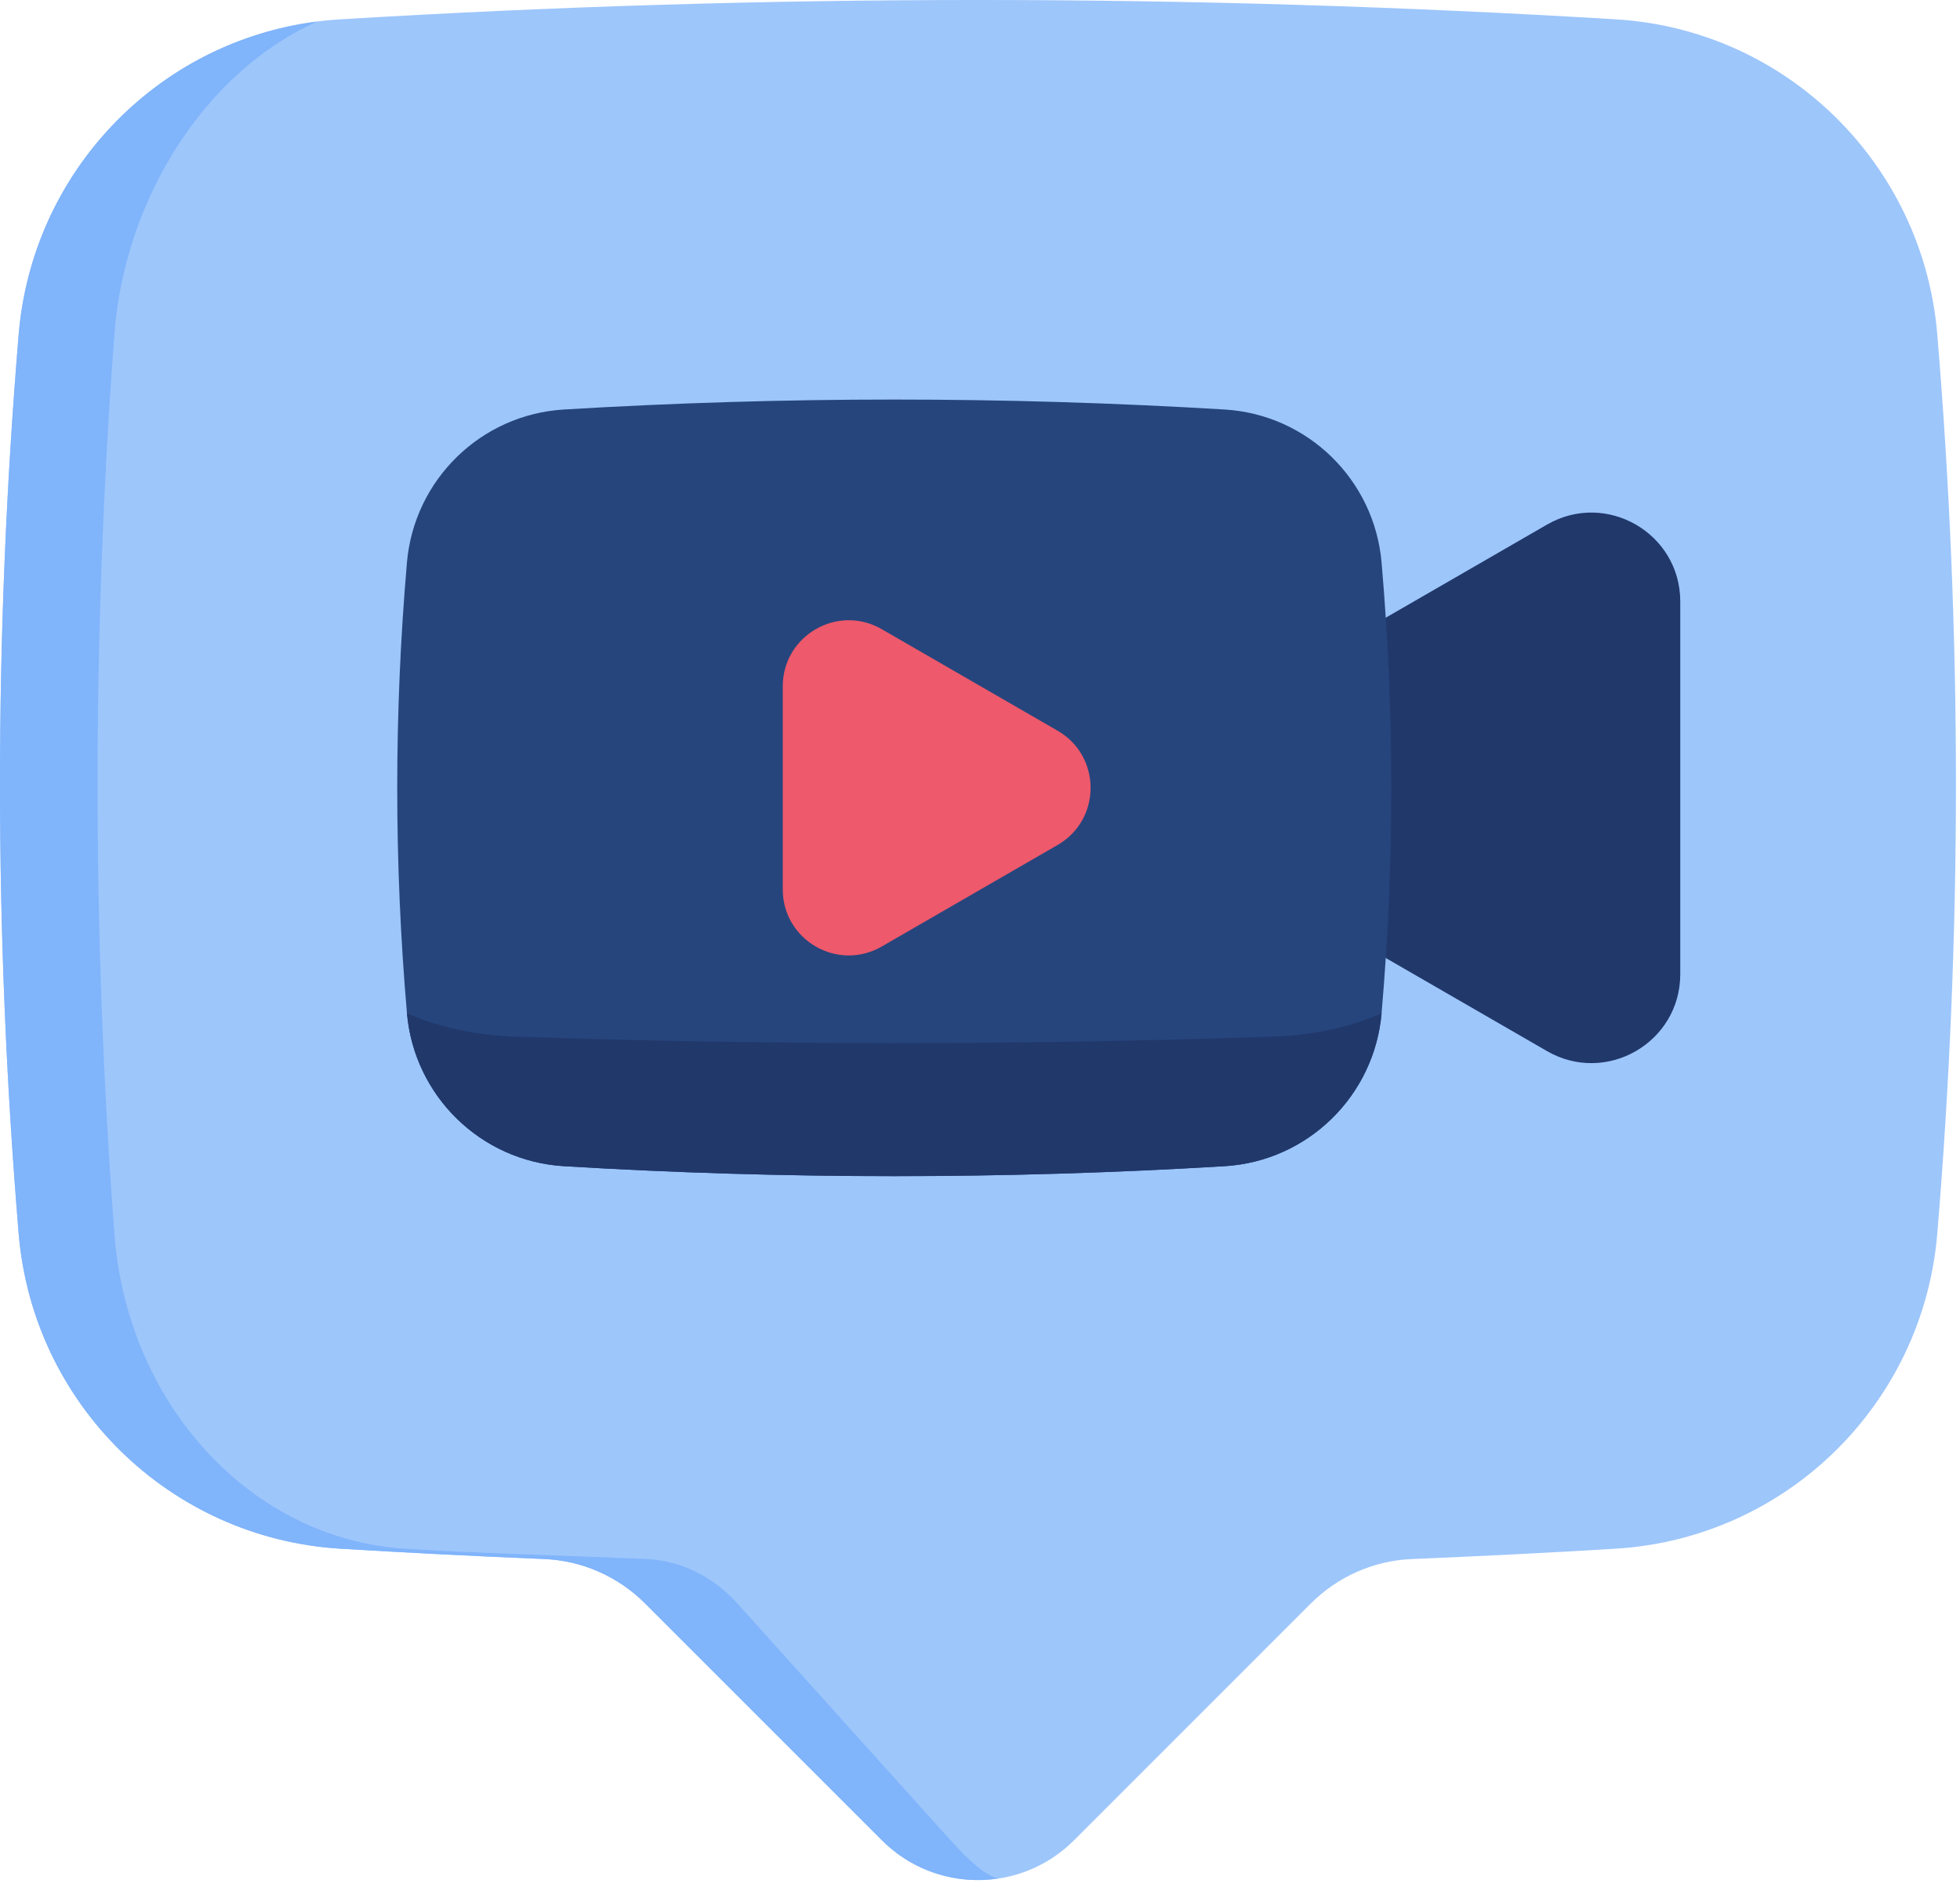
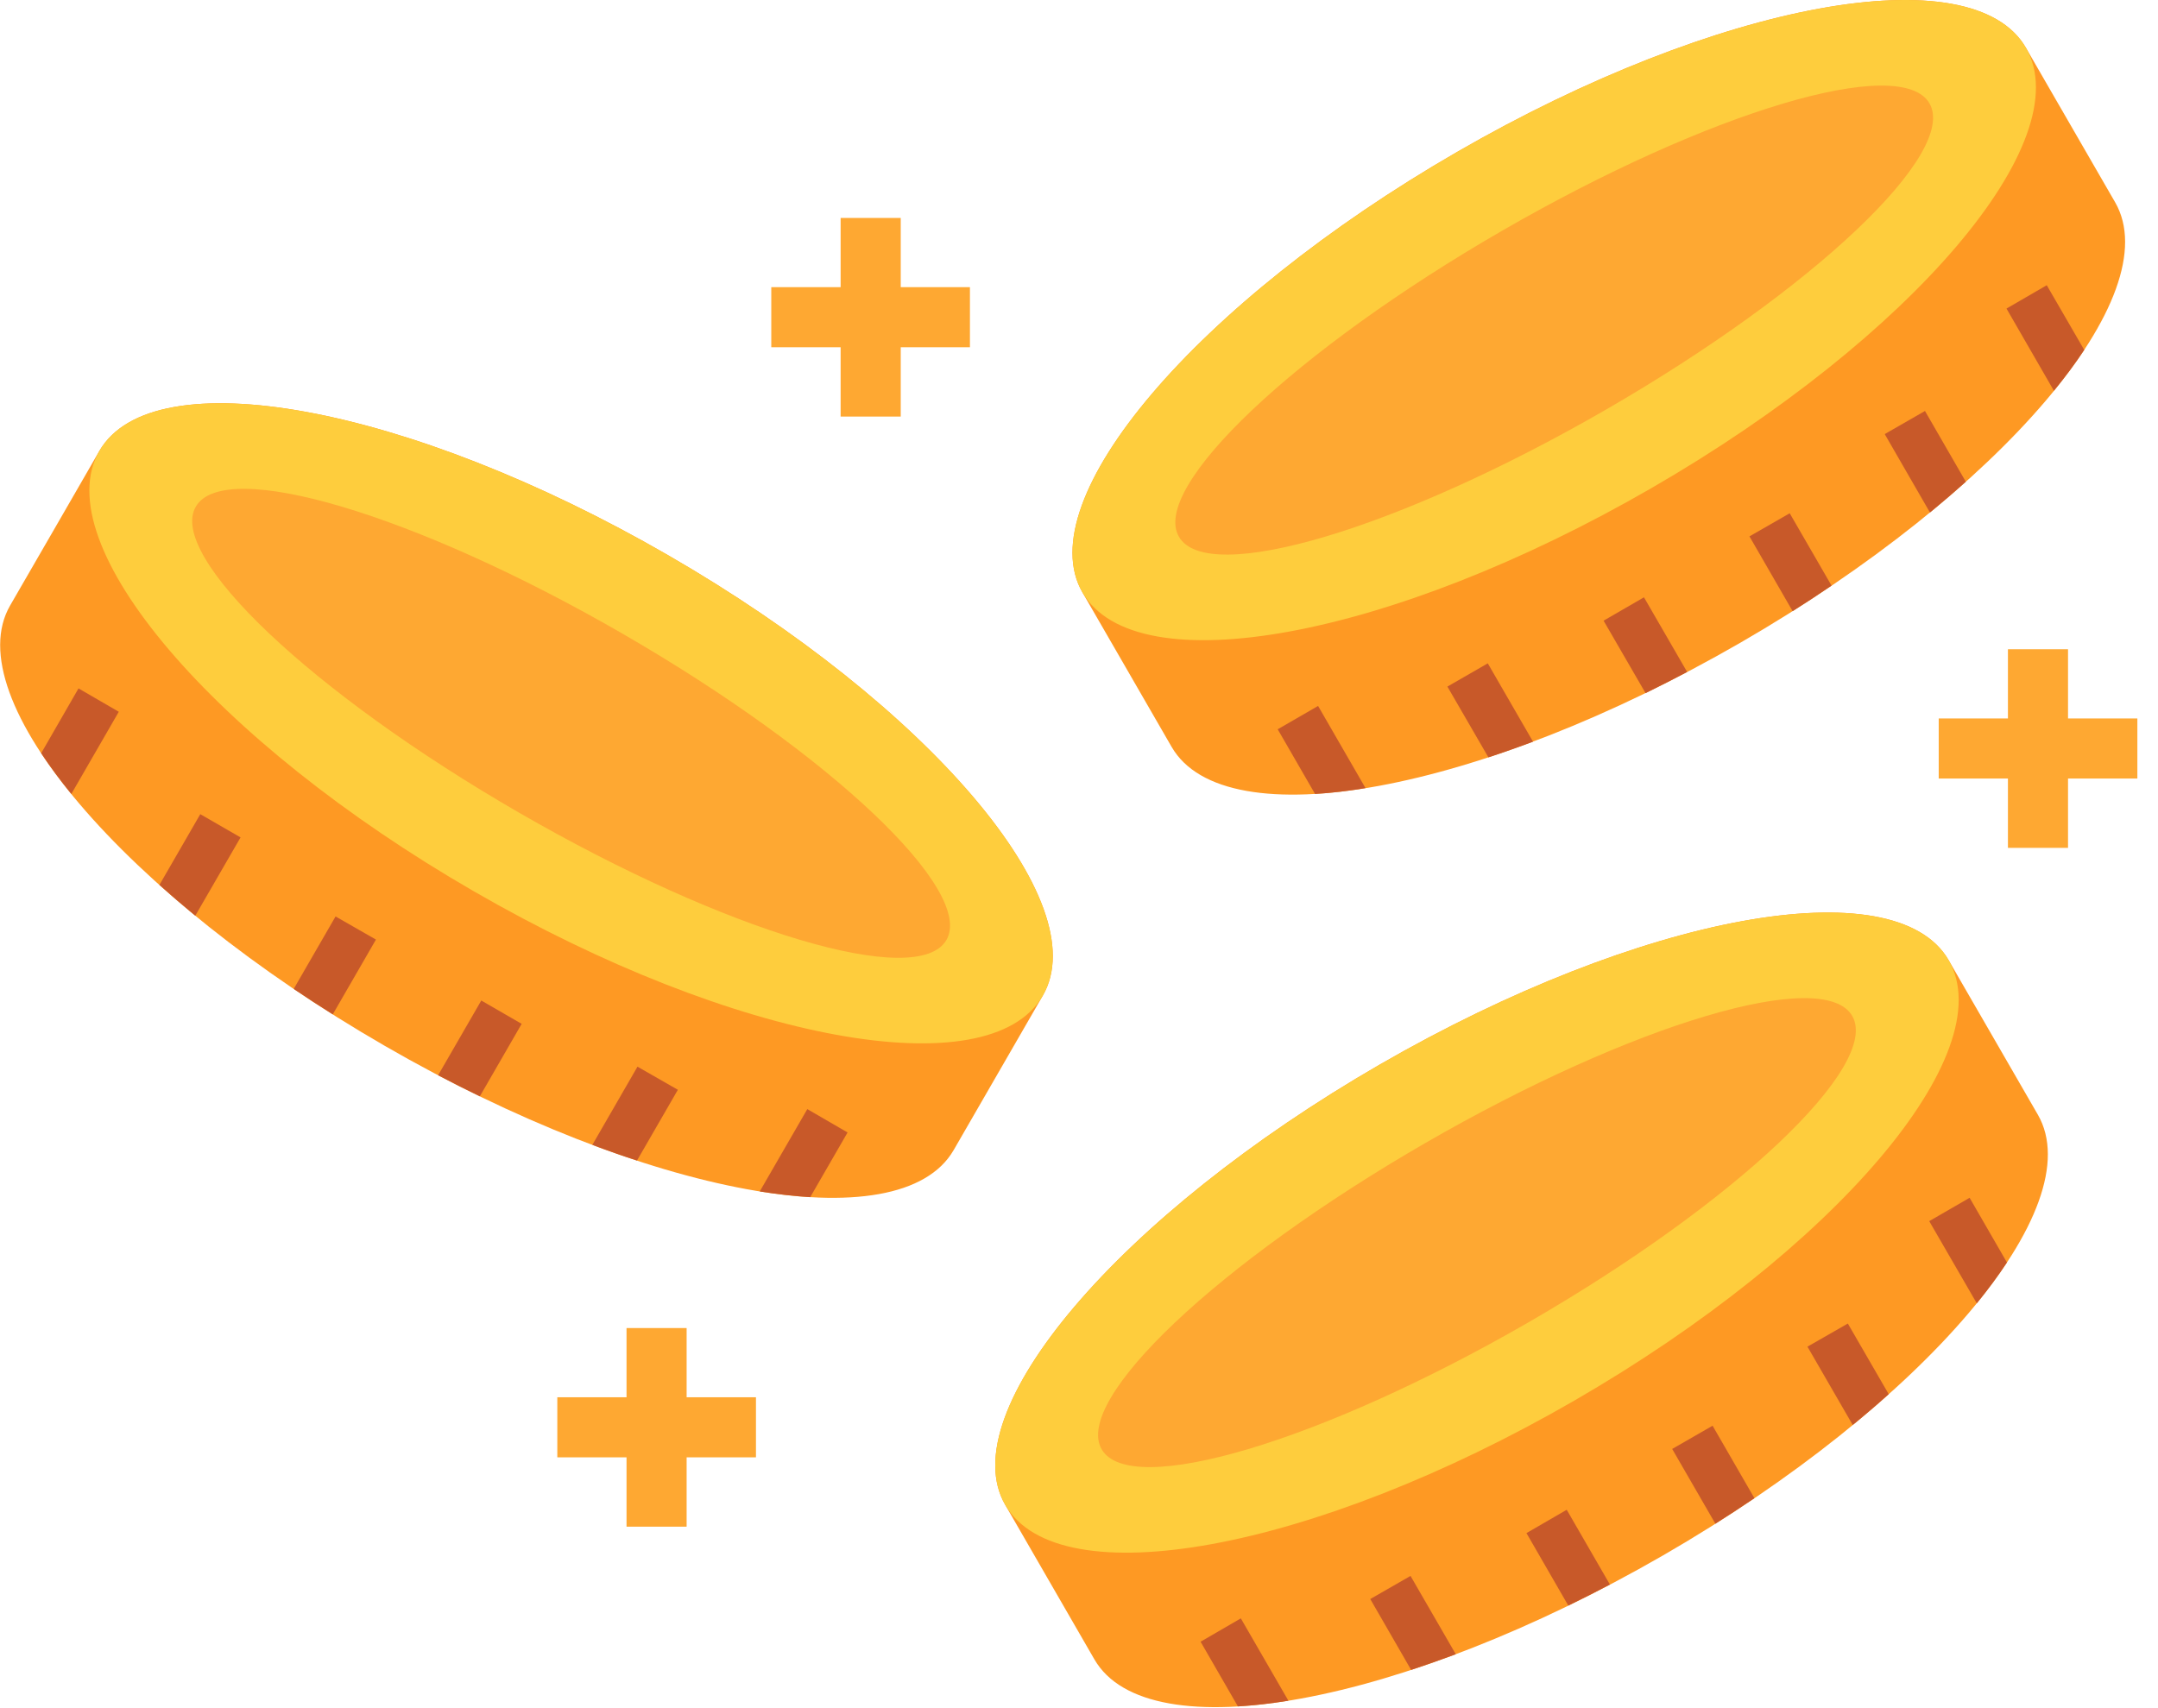
- <svg xmlns="http://www.w3.org/2000/svg" width="133" height="128" viewBox="0 0 133 128" fill="none">
+ <svg xmlns="http://www.w3.org/2000/svg" width="91" height="72" viewBox="0 0 91 72" fill="none">
  <g id="Group">
-     <path id="Vector" d="M109.663 1.314C80.796 -0.438 51.929 -0.438 23.062 1.314C11.484 2.018 2.225 11.148 1.266 22.708C-0.421 43.038 -0.421 63.369 1.265 83.699C2.226 95.279 11.515 104.397 23.115 105.097C27.719 105.375 32.323 105.608 36.927 105.797C39.504 105.903 41.946 106.983 43.769 108.806L59.849 124.886C63.446 128.483 69.279 128.483 72.877 124.886L88.956 108.806C90.78 106.983 93.221 105.904 95.799 105.797C100.403 105.608 105.007 105.375 109.611 105.097C121.21 104.397 130.5 95.28 131.46 83.699C133.147 63.369 133.147 43.039 131.46 22.708C130.5 11.148 121.241 2.018 109.663 1.314Z" fill="#9DC6FB" />
-     <path id="Vector_2" d="M67.716 127.481C64.931 127.895 61.993 127.03 59.849 124.885L43.77 108.806C41.946 106.982 39.505 105.903 36.928 105.797C32.324 105.61 27.72 105.375 23.116 105.097C11.515 104.397 2.227 95.28 1.266 83.701C-0.422 63.37 -0.422 43.039 1.266 22.709C2.182 11.666 10.671 2.841 21.522 1.46C13.972 4.838 8.452 13.418 7.758 22.709C6.241 43.039 6.241 63.37 7.758 83.701C8.623 95.28 16.987 104.397 27.429 105.097C31.573 105.375 39.724 105.61 43.869 105.797C46.189 105.903 48.387 106.982 50.029 108.806L64.504 124.885C65.812 126.338 66.795 127.203 67.716 127.481Z" fill="#80B4FB" />
    <g id="Group_2">
-       <path id="Vector_3" d="M74.035 53.464L104.977 71.329C108.995 73.648 114.018 70.749 114.018 66.109V40.819C114.018 36.179 108.995 33.279 104.977 35.599L74.035 53.464Z" fill="#21386B" />
-       <path id="Vector_4" d="M83.103 79.138C68.156 80.039 53.209 80.039 38.262 79.138C32.627 78.798 28.098 74.371 27.613 68.746C26.736 58.558 26.736 48.37 27.613 38.181C28.098 32.557 32.627 28.13 38.262 27.79C53.209 26.889 68.156 26.889 83.103 27.79C88.737 28.13 93.267 32.557 93.751 38.181C94.629 48.37 94.629 58.558 93.751 68.746C93.267 74.371 88.737 78.798 83.103 79.138Z" fill="#26457D" />
-       <path id="Vector_5" d="M93.752 68.752C93.264 74.371 88.734 78.796 83.103 79.138C68.156 80.038 53.209 80.038 38.262 79.138C32.63 78.796 28.101 74.371 27.615 68.752C29.647 69.671 32.163 70.248 34.908 70.344C52.09 70.934 69.275 70.934 86.457 70.344C89.202 70.248 91.72 69.671 93.752 68.752Z" fill="#21386B" />
-       <path id="Vector_6" d="M71.766 49.586L59.832 42.696C56.847 40.972 53.116 43.127 53.116 46.574V60.354C53.116 63.801 56.847 65.955 59.832 64.231L71.766 57.341C74.751 55.618 74.751 51.31 71.766 49.586Z" fill="#EE596B" />
+       <path id="Vector" fill-rule="evenodd" clip-rule="evenodd" d="M45.646 24.987C43.384 21.067 50.458 12.752 61.445 6.407C72.428 0.067 83.169 -1.903 85.431 2.016C86.683 4.186 87.935 6.356 89.192 8.531C91.454 12.445 84.38 20.76 73.392 27.105C62.404 33.445 51.668 35.415 49.406 31.501C48.154 29.326 46.898 27.156 45.646 24.987Z" fill="#FE9923" />
+     </g>
+     <g id="Group_3">
+       <path id="Vector_2" fill-rule="evenodd" clip-rule="evenodd" d="M61.445 6.407C72.428 0.067 83.169 -1.903 85.431 2.016C87.694 5.93 80.62 14.245 69.632 20.59C58.645 26.936 47.908 28.901 45.646 24.987C43.384 21.067 50.458 12.752 61.445 6.407Z" fill="#FECD3D" />
+     </g>
+     <g id="Group_4">
+       <path id="Vector_3" fill-rule="evenodd" clip-rule="evenodd" d="M63.359 9.721C72.1 4.678 80.158 2.278 81.364 4.36C82.569 6.448 76.46 12.229 67.719 17.277C58.978 22.324 50.914 24.725 49.714 22.637C48.508 20.549 54.618 14.768 63.359 9.721Z" fill="#FEA832" />
+     </g>
+     <g id="Group_5">
+       <path id="Vector_4" d="M84.611 13.014L86.611 16.482C87.088 15.897 87.519 15.322 87.889 14.758L86.309 12.029L84.611 13.014ZM82.897 20.319C82.415 20.75 81.907 21.186 81.384 21.616L79.476 18.308L81.174 17.333L82.897 20.319ZM77.234 24.699C76.701 25.064 76.152 25.423 75.593 25.777L73.772 22.622L75.47 21.647L77.234 24.699ZM71.145 28.341C70.555 28.654 69.971 28.947 69.391 29.234L67.621 26.177L69.324 25.192L71.145 28.341ZM64.646 31.281C64.005 31.522 63.379 31.742 62.764 31.942L61.035 28.957L62.738 27.977L64.646 31.281ZM57.583 33.24C56.839 33.363 56.126 33.446 55.454 33.486L53.879 30.758L55.582 29.773L57.583 33.24Z" fill="#C85929" />
+     </g>
+     <g id="Group_6">
+       <path id="Vector_5" fill-rule="evenodd" clip-rule="evenodd" d="M43.974 41.991C46.236 38.077 39.162 29.757 28.174 23.417C17.192 17.072 6.45 15.107 4.188 19.021C2.936 21.191 1.685 23.366 0.428 25.535C-1.834 29.449 5.24 37.77 16.227 44.11C27.215 50.455 37.952 52.42 40.214 48.506C41.47 46.336 42.722 44.161 43.974 41.991Z" fill="#FE9923" />
+     </g>
+     <g id="Group_7">
+       <path id="Vector_6" fill-rule="evenodd" clip-rule="evenodd" d="M28.174 23.417C17.192 17.072 6.45 15.107 4.188 19.021C1.931 22.94 9.005 31.255 19.988 37.595C30.975 43.941 41.717 45.905 43.974 41.991C46.236 38.077 39.162 29.757 28.174 23.417Z" fill="#FECD3D" />
+     </g>
+     <g id="Group_8">
+       <path id="Vector_7" fill-rule="evenodd" clip-rule="evenodd" d="M26.261 26.731C17.525 21.683 9.461 19.282 8.256 21.37C7.05 23.453 13.16 29.239 21.901 34.282C30.642 39.329 38.705 41.73 39.911 39.642C41.111 37.559 35.002 31.778 26.261 26.731Z" fill="#FEA832" />
+     </g>
+     <g id="Group_9">
+       <path id="Vector_8" d="M5.009 30.019L3.008 33.486C2.531 32.901 2.106 32.327 1.736 31.768L3.311 29.034L5.009 30.019ZM6.722 37.323C7.204 37.754 7.712 38.19 8.235 38.621L10.144 35.318L8.446 34.338L6.722 37.323ZM12.385 41.709C12.919 42.068 13.468 42.428 14.032 42.782L15.853 39.627L14.15 38.652L12.385 41.709ZM18.474 45.351C19.064 45.659 19.649 45.957 20.234 46.239L21.998 43.181L20.295 42.197L18.474 45.351ZM24.979 48.285C25.615 48.527 26.241 48.747 26.861 48.947L28.585 45.962L26.882 44.987L24.979 48.285ZM32.037 50.25C32.786 50.368 33.494 50.45 34.166 50.491L35.741 47.762L34.043 46.777L32.037 50.25Z" fill="#C85929" />
+     </g>
+     <g id="Group_10">
+       <path id="Vector_9" fill-rule="evenodd" clip-rule="evenodd" d="M42.389 63.469C40.131 59.555 47.2 51.24 58.188 44.895C69.176 38.555 79.912 36.585 82.174 40.499C83.431 42.674 84.683 44.843 85.934 47.013C88.196 50.932 81.123 59.248 70.14 65.593C59.152 71.933 48.411 73.903 46.149 69.984C44.897 67.814 43.645 65.644 42.389 63.469Z" fill="#FE9923" />
+     </g>
+     <g id="Group_11">
+       <path id="Vector_10" fill-rule="evenodd" clip-rule="evenodd" d="M58.188 44.895C69.176 38.554 79.912 36.585 82.174 40.499C84.436 44.418 77.363 52.733 66.375 59.078C55.392 65.418 44.651 67.388 42.389 63.469C40.131 59.555 47.2 51.24 58.188 44.895Z" fill="#FECD3D" />
+     </g>
+     <g id="Group_12">
+       <path id="Vector_11" fill-rule="evenodd" clip-rule="evenodd" d="M60.101 48.209C68.842 43.161 76.906 40.765 78.106 42.848C79.312 44.936 73.203 50.717 64.462 55.765C55.721 60.807 47.662 63.208 46.456 61.125C45.251 59.037 51.36 53.256 60.101 48.209Z" fill="#FEA832" />
+     </g>
+     <g id="Group_13">
+       <path id="Vector_12" d="M81.353 51.502L83.359 54.969C83.836 54.385 84.262 53.805 84.631 53.246L83.056 50.517L81.353 51.502ZM79.645 58.801C79.158 59.237 78.655 59.668 78.127 60.099L76.218 56.796L77.921 55.821L79.645 58.801ZM73.982 63.187C73.443 63.551 72.894 63.91 72.335 64.264L70.514 61.11L72.217 60.13L73.982 63.187ZM67.888 66.829C67.303 67.137 66.713 67.434 66.133 67.717L64.369 64.659L66.067 63.675L67.888 66.829ZM61.389 69.769C60.753 70.004 60.121 70.225 59.506 70.43L57.782 67.44L59.48 66.465L61.389 69.769ZM54.33 71.728C53.581 71.851 52.868 71.928 52.201 71.969L50.627 69.24L52.324 68.255L54.33 71.728Z" fill="#C85929" />
+     </g>
+     <g id="Group_14">
+       <path id="Vector_13" d="M37.983 9.192V12.111H40.901V14.645H37.983V17.569H35.448V14.645H32.524V12.111H35.448V9.192H37.983Z" fill="#FEA832" />
+     </g>
+     <g id="Group_15">
+       <path id="Vector_14" d="M28.954 56.011V58.93H31.878V61.464H28.954V64.388H26.42V61.464H23.501V58.93H26.42V56.011H28.954Z" fill="#FEA832" />
+     </g>
+     <g id="Group_16">
+       <path id="Vector_15" d="M87.206 27.382V30.301H90.13V32.835H87.206V35.759H84.672V32.835H81.753V30.301H84.672V27.382H87.206Z" fill="#FEA832" />
    </g>
  </g>
</svg>
